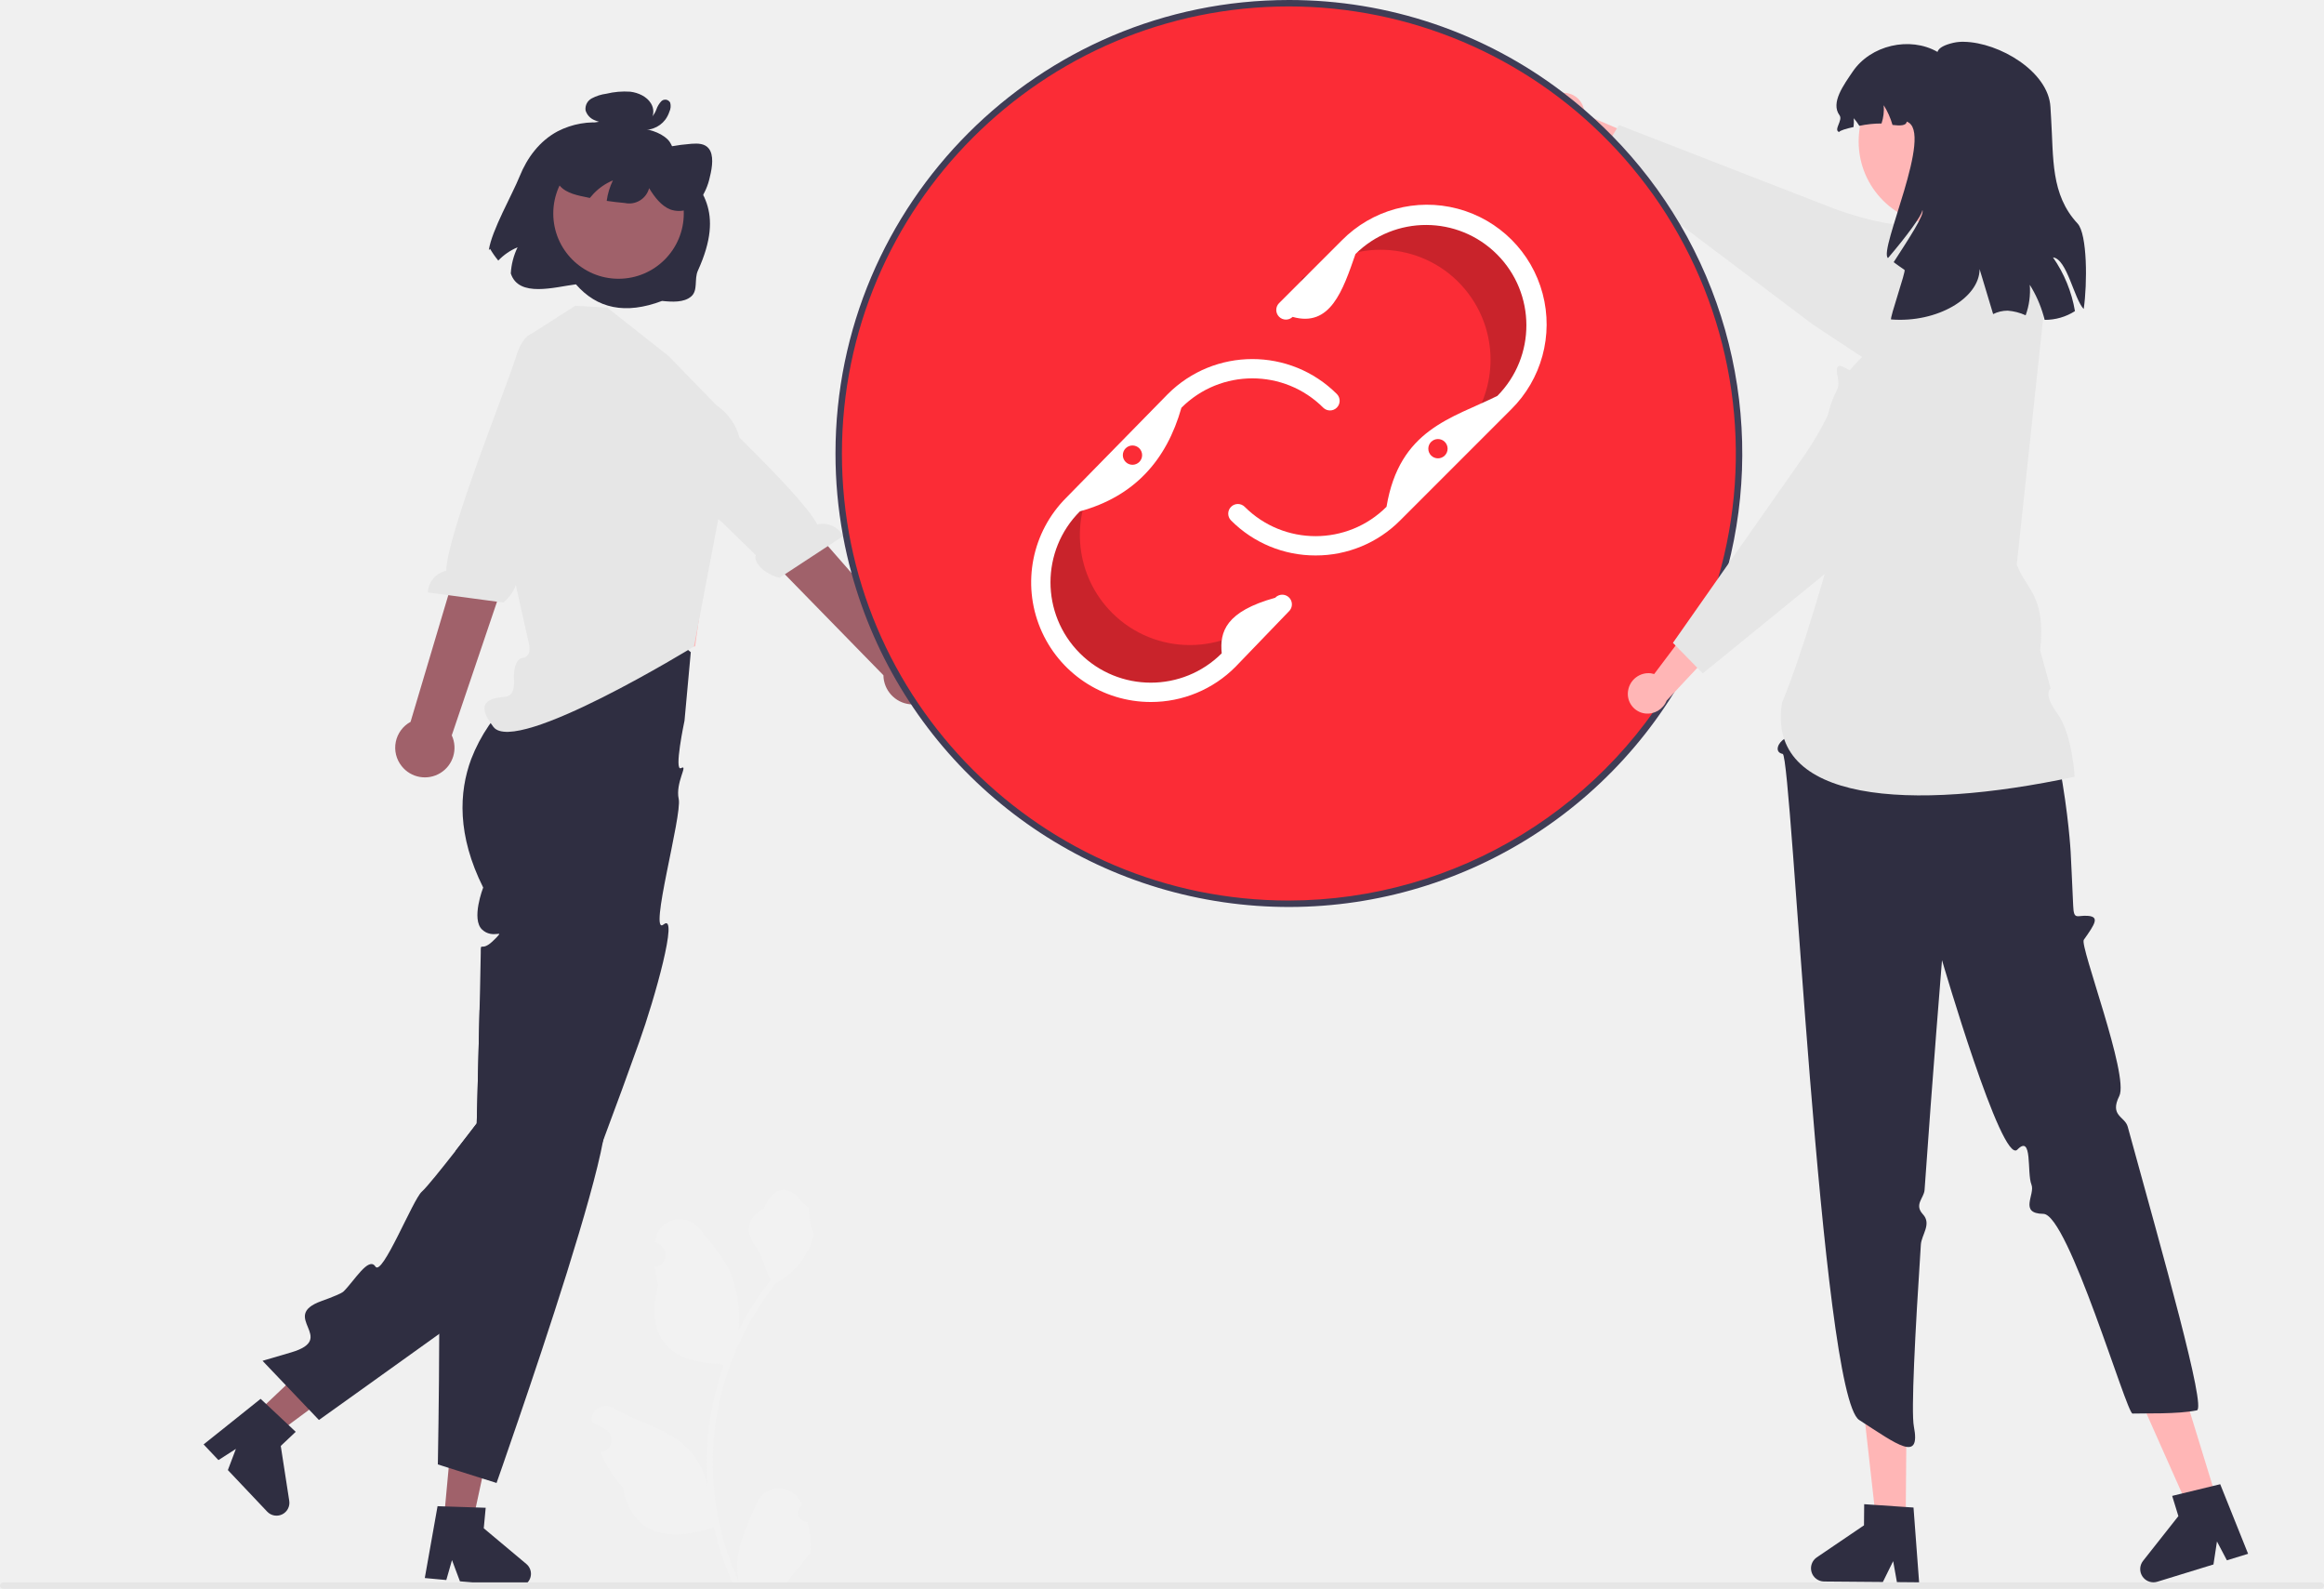
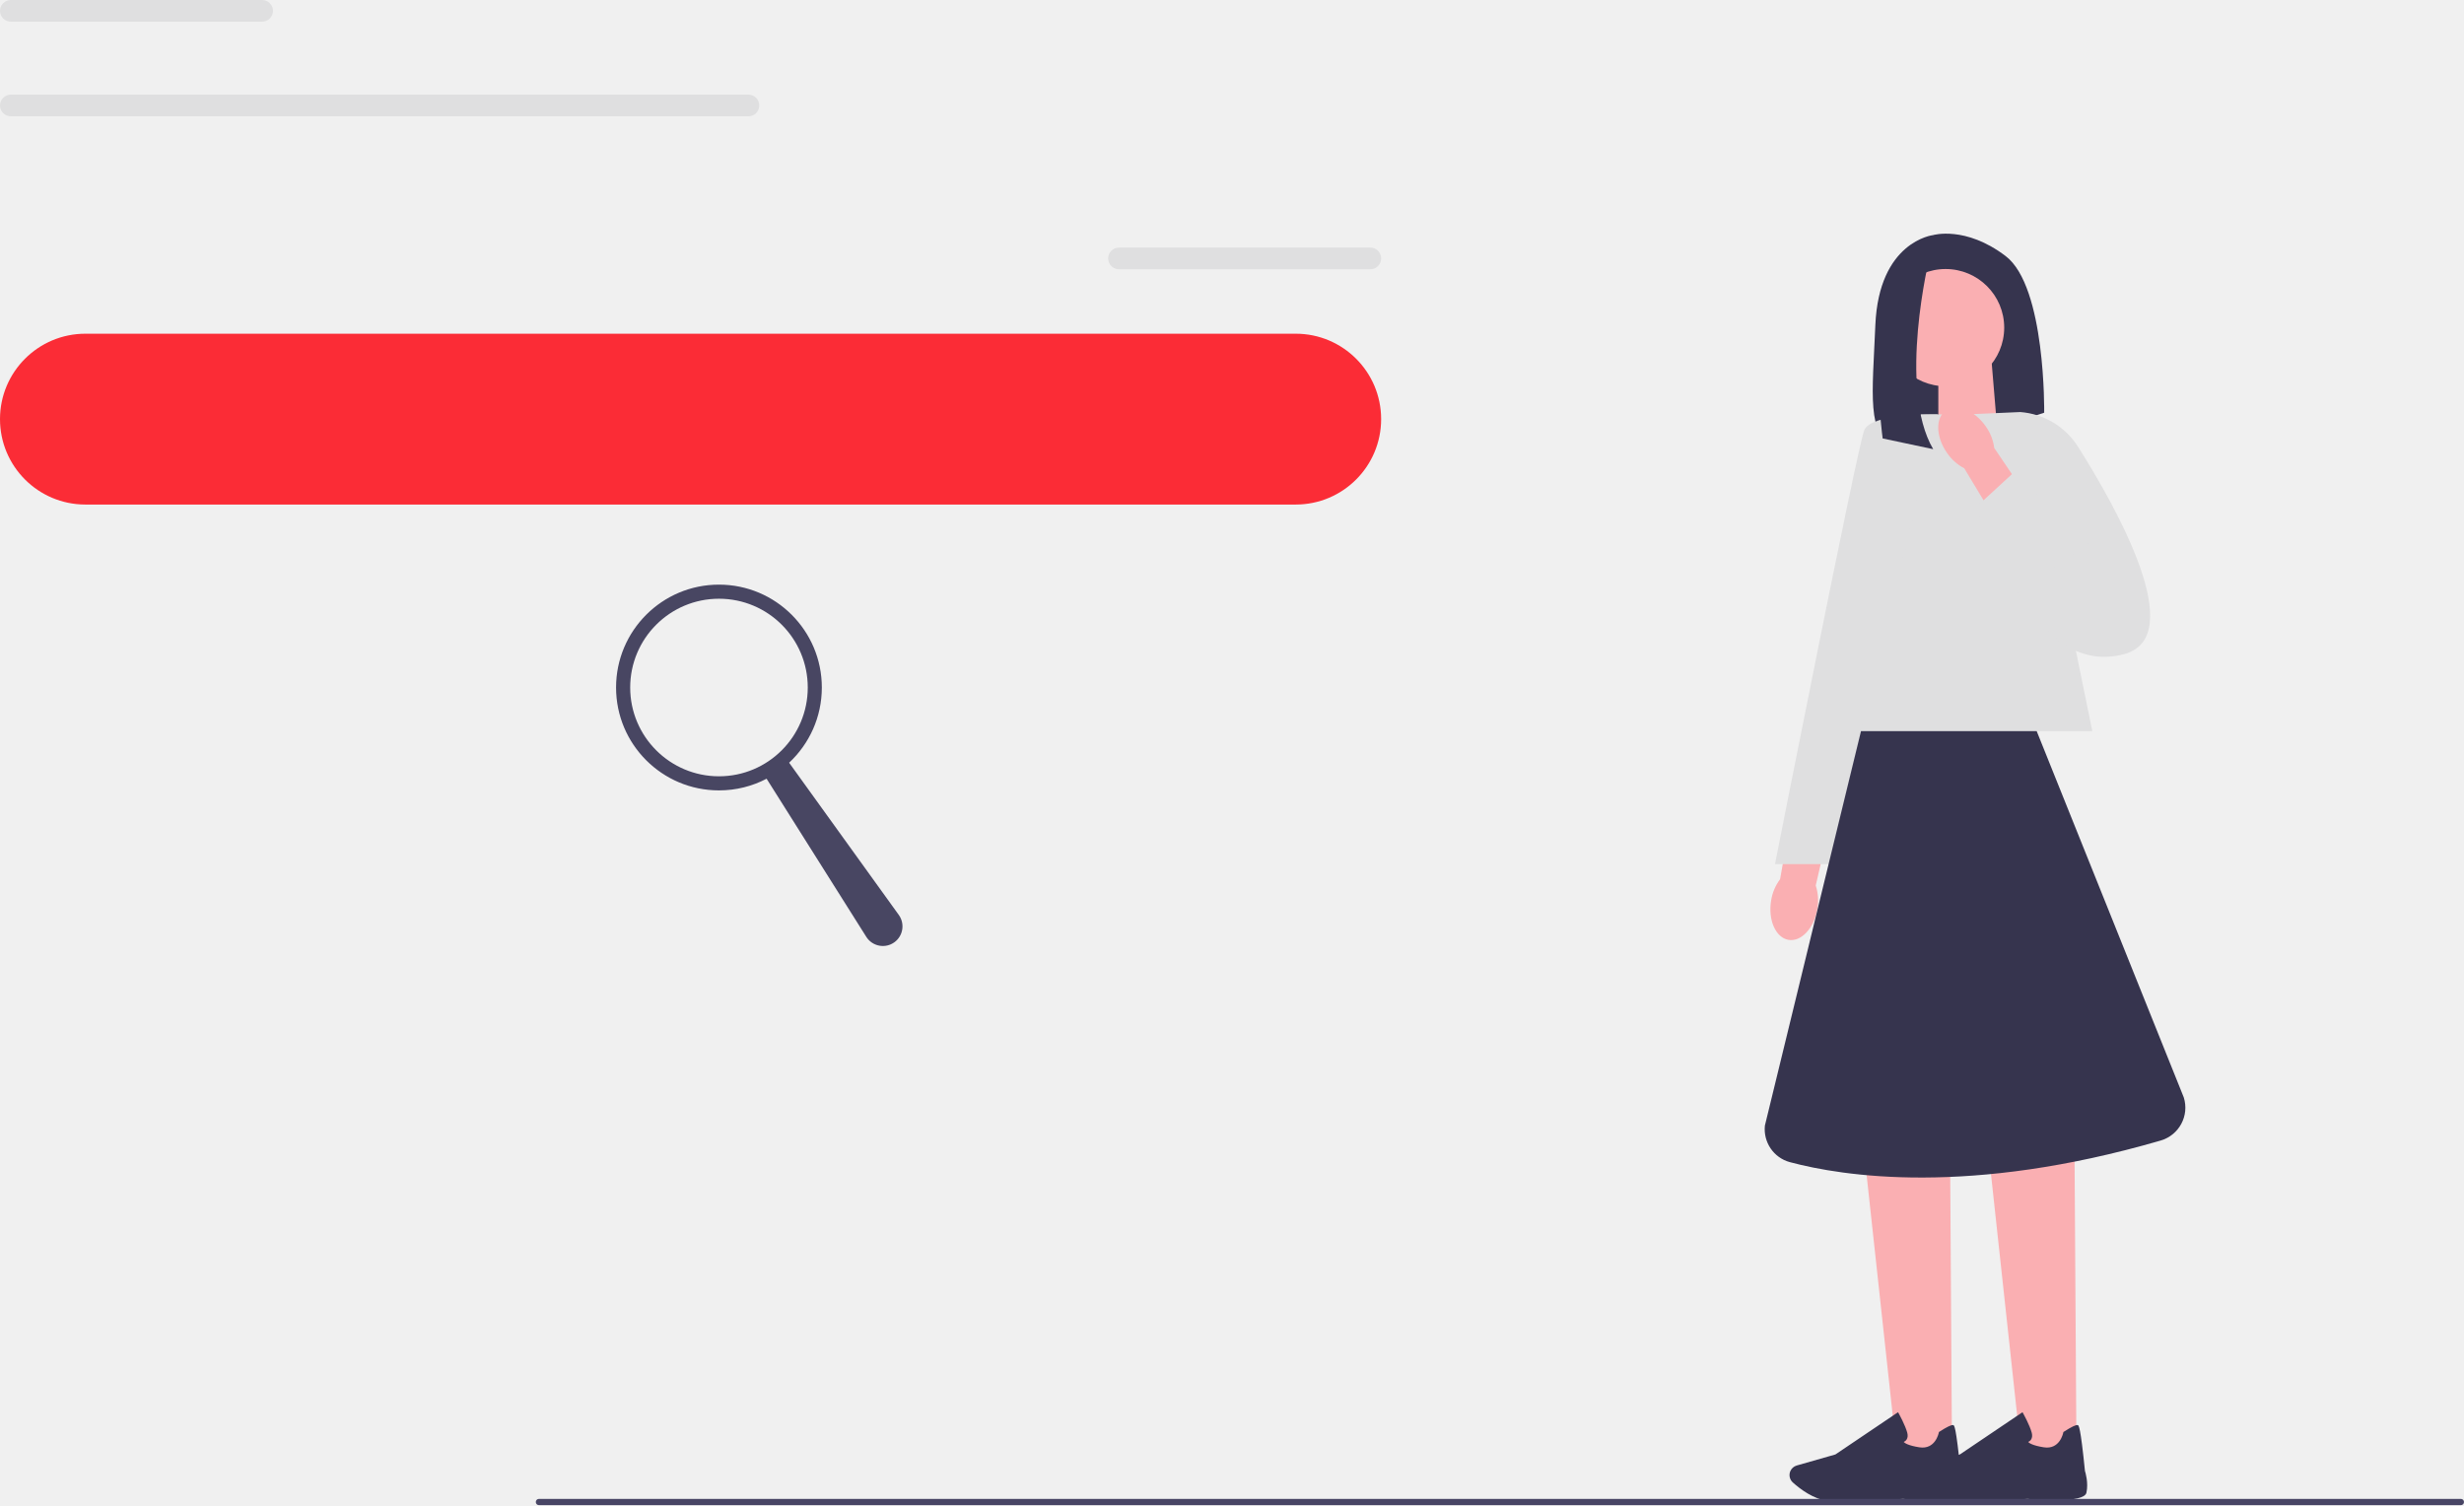
- <svg xmlns="http://www.w3.org/2000/svg" width="722.73" height="493.998" viewBox="0 0 722.73 493.998" role="img" artist="Katerina Limpitsouni" source="https://undraw.co/">
-   <path d="M489.746,676.2a2.807,2.807,0,0,1-2.035-4.866l.192-.765q-.038-.092-.076-.184a7.539,7.539,0,0,0-13.907.052c-2.275,5.478-5.17,10.966-5.883,16.758a22.304,22.304,0,0,0,.392,7.671,89.419,89.419,0,0,1-8.134-37.139,86.307,86.307,0,0,1,.535-9.628q.443-3.931,1.231-7.807a90.456,90.456,0,0,1,17.938-38.337,24.073,24.073,0,0,0,10.012-10.387,18.363,18.363,0,0,0,1.67-5.018c-.487.064-1.838-7.359-1.47-7.815-.679-1.031-1.895-1.543-2.637-2.549-3.689-5.002-8.773-4.129-11.426,2.669-5.669,2.861-5.724,7.606-2.245,12.169,2.213,2.903,2.517,6.832,4.459,9.94-.2.256-.408.503-.607.759a91.04,91.04,0,0,0-9.502,15.054,37.846,37.846,0,0,0-2.259-17.579c-2.163-5.217-6.216-9.611-9.786-14.122-4.288-5.418-13.08-3.053-13.836,3.814q-.011.1-.021.199.795.449,1.557.952a3.808,3.808,0,0,1-1.535,6.93l-.078.012a37.89,37.89,0,0,0,.999,5.665c-4.579,17.71,5.307,24.16,19.424,24.45.312.16.615.32.927.471a92.925,92.925,0,0,0-5.002,23.539,88.137,88.137,0,0,0,.064,14.231l-.024-.168a23.289,23.289,0,0,0-7.95-13.448c-6.118-5.026-14.762-6.877-21.363-10.916a4.371,4.371,0,0,0-6.694,4.252q.013.088.027.176a25.578,25.578,0,0,1,2.868,1.382q.795.449,1.557.952a3.808,3.808,0,0,1-1.535,6.93l-.078.012c-.056.008-.104.016-.16.024a37.923,37.923,0,0,0,6.975,10.923c2.863,15.46,15.162,16.927,28.318,12.425h.008a92.897,92.897,0,0,0,6.24,18.218h22.293c.08-.248.152-.503.224-.751a25.329,25.329,0,0,1-6.169-.367c1.654-2.03,3.308-4.075,4.962-6.105a1.383,1.383,0,0,0,.104-.12c.839-1.039,1.686-2.069,2.525-3.108l0-.001a37.101,37.101,0,0,0-1.087-9.451Z" transform="translate(-238.6348 -203.001)" fill="#f2f2f2" />
-   <polygon points="79.642 439.481 85.793 445.982 114.354 424.822 105.276 415.227 79.642 439.481" fill="#a0616a" />
-   <path d="M328.356,646.078l-6.964-6.542-1.71-1.602-17.728,14.173,4.612,4.874,5.428-3.481-2.494,6.583,12.227,12.923a4,4,0,0,0,6.861-3.356l-2.639-17.071,4.65-4.397Z" transform="translate(-238.6348 -203.001)" fill="#2f2e41" />
-   <path d="M453.459,405.781l-1.95,21.29s-3.404,16.04-1.047,14.74-1.869,4.551-.756,9.626-9.507,42.914-4.697,38.994-2.78,23.16-7.58,36.52c-1.47,4.13-2.98,8.31-4.5,12.46-.3.84-.6,1.67-.91,2.51-1.97,5.4-3.94,10.72-5.83,15.74-.27.7-.53,1.4-.79,2.09-.01.02-.01.04-.02.04-6.22,16.37-11.55,29.25-13.68,31.38-1.11,1.11-18.72,13.83-36.47,26.57-18.63,13.37-37.41,26.77-37.41,26.77l-17.54-18.4s.42-.12,1.21-.36c1.46-.42,4.16-1.21,7.7-2.26,14.76-4.35-3.99-11.12,9.41-15.96,3.78-1.36,6.3-2.42,6.87-2.98,3.33-3.25,7.8-11,9.91-7.75s11.68-20.9,14.44-23.29c1.48-1.29,6.31-7.32,10.45-12.62,3.56-4.56,6.62-8.59,6.62-8.59s.06-2.16.15-5.6c.13-5.09.32-13,.521-20.92-.01-.01-.01-.01,0-.01.07-2.98.14-5.96.21-8.79.05-2.19.1-4.3.15-6.25.13-5.84.22-10.26.22-11.36,0-3.61,0-.8,2.85-2.98a12.889,12.889,0,0,0,1.21-1.08,14.592,14.592,0,0,0,1.68-1.79c.21-.45-1.1.16-2.8-.18a5.085,5.085,0,0,1-2.46-1.26c-3.58-3.22.28-13.12.28-13.12-8.14-16.28-7.55-29.63-3.74-39.92a51.208,51.208,0,0,1,13.21-19.35,47.803,47.803,0,0,1,7.23-5.67l.25-1.35,2.75-14.89A33.18,33.18,0,0,1,413.149,395.711a31.584,31.584,0,0,1,15.26-1.52,45.548,45.548,0,0,1,14.61,4.73A54.067,54.067,0,0,1,453.459,405.781Z" transform="translate(-238.6348 -203.001)" fill="#2f2e41" />
-   <polygon points="138.02 472.651 146.931 473.48 154.44 438.736 141.287 437.513 138.02 472.651" fill="#a0616a" />
-   <path d="M402.319,689.271l-13.24-11.09.6-6.38-3.08-.1-9.54-.31h-.01l-2.34-.08-3.97,22.34,6.69.62,1.77-6.2,2.47,6.6,3.54.33,14.17,1.32c.12.01.25.02.37.02a3.973,3.973,0,0,0,2.98-1.34,3.916,3.916,0,0,0,1.01-2.3A3.995,3.995,0,0,0,402.319,689.271Z" transform="translate(-238.6348 -203.001)" fill="#2f2e41" />
-   <path d="M426.189,557.661c-3.39,18.45-17.74,61.71-26.42,87.03-3.95,11.57-6.71,19.4-6.71,19.4l-4.5-1.42h-.01l-7.61-2.4-2.77-.88h-.01l-3.36-1.07s.39-20.66.43-40.58c.03-8.35-.01-16.58-.17-23.1-.18-7.11-.49-12.2-1-13.21-2.11-4.14,1.42-4.58,5.15-5.62,3.74-1.05.82-2.63-.63-5.99-.979-2.24.95-5.23,2.32-6.93a16.711,16.711,0,0,1,1.21-1.37s-.66-.23-1.84-.63c3.56-4.56,6.62-8.59,6.62-8.59s.06-2.16.15-5.6c.13-5.09.32-13,.521-20.92-.01-.01-.01-.01,0-.01.07-2.98.14-5.96.21-8.79,5.72,4.39,11.28,8.69,16.32,12.67a.051.051,0,0,1,.02.04c12.11,9.57,21.2,17.25,22.48,19.69C427.169,550.481,426.969,553.421,426.189,557.661Z" transform="translate(-238.6348 -203.001)" fill="#2f2e41" />
-   <path d="M724.317,231.894a6.427,6.427,0,0,1,6.979,5.627,6.166,6.166,0,0,1,.022,1.019l20.622,8.806-.787,12.036L724.209,244.264a6.41,6.41,0,0,1-5.482-5.584,6.134,6.134,0,0,1,5.423-6.771Q724.233,231.901,724.317,231.894Z" transform="translate(-238.6348 -203.001)" fill="#ffb6b6" />
-   <path d="M864.619,306.191a18.901,18.901,0,0,0-2.79-6.53,16.907,16.907,0,0,0-1.21-1.62c-1.62-1.93-3.13-3.7-4.53-5.28-.85-.99-1.68-1.91-2.46-2.76-4.53-4.97-7.5-7.6-8.86-7.82-.66-.11-1.31-.19-1.94-.27-3.229-.4-5.57-.69-5.64-4.1a8.877,8.877,0,0,1,.1-1.46,17.848,17.848,0,0,1,.53-2.4,10.606,10.606,0,0,0,.31-1.36c.1-.59.06-1.03-.26-1.3-.4-.33-1.07-.28-2.33.22-.2.08-.43.17-.67.28-.08.03-.16.07-.25.11-.16.07-.34.15-.52.24-1.51.72-3.84.81-6.5.54-7.85-.8-18.47-4.76-18.6-4.81L742.119,241.881l-.62,1-1.47,2.38-.51.82-.58.94-2.53,4.08-1.28,2.06,21.6,16.29,2.35,1.77,2.021,1.53,41.24,31.11,15.38,10.15,3.43,2.26,14.62,9.64a18.858,18.858,0,0,0,26.4-5.76A18.905,18.905,0,0,0,864.619,306.191Z" transform="translate(-238.6348 -203.001)" fill="#e6e6e6" />
-   <path d="M960.365,696.999H239.635a1,1,0,0,1,0-2H960.365a1,1,0,0,1,0,2Z" transform="translate(-238.6348 -203.001)" fill="#e6e6e6" />
-   <polygon points="164.915 166.791 166.789 184.173 165.687 206.965 216.172 200.968 220.915 166.791 214.871 166.851 164.915 166.791" fill="#ffb6b6" />
-   <path d="M446.493,313.65l-19-15h0l-9.974-.58-14.799,9.481L399.096,326.038l-8.57,20.818L403.096,403.038s1.179,4.032-1.911,4.516-2.719,6.427-2.719,6.427.629,5.15-2.371,5.604-11.0.454-4,9.454S454.462,403.999,454.462,403.999l8.041-42.194s15.595-20.946-1.2-32.942Z" transform="translate(-238.6348 -203.001)" fill="#e6e6e6" />
-   <path d="M363.549,441.209a9.157,9.157,0,0,1,2.763-13.767l23.899-80.205,14.944,7.524-26.027,76.875a9.207,9.207,0,0,1-15.58,9.573Z" transform="translate(-238.6348 -203.001)" fill="#a0616a" />
-   <path d="M406.152,306.809s-4.272-2.27-7.194,7.554c-2.339,7.865-21.321,54.713-21.563,66.103a7.194,7.194,0,0,0-5.696,6.733l23.469,3.145c4.101-3.459,5.177-8.131,3.59-9.517l5.096-13.917,21.258-44.279-15.843-14.235Z" transform="translate(-238.6348 -203.001)" fill="#e6e6e6" />
-   <path d="M531.553,414.846a9.157,9.157,0,0,0-8.445-11.218L468.284,341.014l-11.63,13.877,56.711,58.061a9.207,9.207,0,0,0,18.187,1.894Z" transform="translate(-238.6348 -203.001)" fill="#a0616a" />
-   <path d="M435.019,312.086s2.87-3.894,9.753,3.7c5.51,6.08,42.884,40.113,48.028,50.278a7.194,7.194,0,0,1,8.048,3.608L481.047,382.656c-5.193-1.345-8.184-5.092-7.353-7.029l-10.613-10.345-38.316-30.732,8.129-19.687Z" transform="translate(-238.6348 -203.001)" fill="#e6e6e6" />
-   <circle cx="400.827" cy="140.998" r="140" fill="#fb2c36" />
-   <path d="M632.84,393.549a34.199,34.199,0,0,1-48.364,0l0-0a34.205,34.205,0,0,1-4.622-42.617l-7.524,7.676a34.199,34.199,0,0,0,0,48.364l0,0a34.199,34.199,0,0,0,48.364,0l16.673-17.313.254-1.076Z" transform="translate(-238.6348 -203.001)" opacity="0.2" />
-   <path d="M648.722,286.592a34.199,34.199,0,0,1,47.517,9.014l0,0a34.205,34.205,0,0,1-3.402,42.731l8.823-6.139a34.199,34.199,0,0,0,9.014-47.517l0-0a34.199,34.199,0,0,0-47.517-9.014L643.549,289.568l-.45,1.01Z" transform="translate(-238.6348 -203.001)" opacity="0.2" />
-   <path d="M596.512,421.268a37.199,37.199,0,0,1-26.304-63.502l31.568-32.208a37.198,37.198,0,0,1,52.628-.021,3,3,0,0,1-4.242,4.242,31.199,31.199,0,0,0-44.122 0c-4.637,16.346-14.655,27.562-31.568,32.208a31.199,31.199,0,1,0,44.101,44.144c-.684-6.706,1.276-13.01,16.634-17.272a3,3,0,1,1,4.321,4.162L622.855,410.332A36.985,36.985,0,0,1,596.512,421.268Z" transform="translate(-238.6348 -203.001)" fill="#fff" />
-   <path d="M647.763,375.705a36.956,36.956,0,0,1-26.304-10.896,3,3,0,0,1,4.243-4.242,31.198,31.198,0,0,0,44.121 0c3.998-24.084,20.298-27.483,34.467-34.466A31.199,31.199,0,0,0,660.169,281.979c-3.941,11.371-7.811,22.876-19.55,19.55a3,3,0,0,1-4.242-4.242l19.55-19.55A37.199,37.199,0,1,1,708.533,330.343l-34.466,34.466A36.955,36.955,0,0,1,647.763,375.705Z" transform="translate(-238.6348 -203.001)" fill="#fff" />
-   <path d="M761.099,272.751a142.542,142.542,0,0,0-21.07-27.49c-1.81-1.84-3.68-3.64-5.59-5.39-1.06-.97-2.13-1.92-3.22-2.85-2.07-1.78-4.2-3.5-6.37-5.16A140.286,140.286,0,0,0,639.459,203.001c-77.74,0-141,63.25-141,141a140.732,140.732,0,0,0,2.33,25.56.765.765,0,0,0,.021.14c.71,3.87,1.59,7.69,2.61,11.44a140.99,140.99,0,0,0,255.75,37.31q2.925-4.71,5.5-9.66A140.803,140.803,0,0,0,761.099,272.751ZM639.459,483.001a138.952,138.952,0,0,1-139-139c0-76.65,62.36-139,139-139a138.954,138.954,0,0,1,99.48,42.02,133.065,133.065,0,0,1,9.54,10.86,134.828,134.828,0,0,1,8.25,11.57,138.927,138.927,0,0,1,16.2,113.41c-1.23,4.24-2.67,8.39-4.29,12.46-1.63,4.08-3.44,8.08-5.44,11.96A139.472,139.472,0,0,1,639.459,483.001Z" transform="translate(-238.6348 -203.001)" fill="#3f3d56" />
-   <polygon points="592.636 472.969 583.445 472.891 579.376 436.612 592.942 436.727 592.636 472.969" fill="#ffb6b6" />
-   <path d="M833.709,671.731l-2.4-.16-9.79-.67-3.15-.21-.06,6.57-14.68,9.96a4.11,4.11,0,0,0,2.28,7.51l18.27.15,3.2-6.48,1.17,6.52,6.9.06Z" transform="translate(-238.6348 -203.001)" fill="#2f2e41" />
-   <polygon points="689.407 466.253 680.622 468.954 665.792 435.596 678.759 431.61 689.407 466.253" fill="#ffb6b6" />
-   <path d="M929.088,664.481l-2.34.57-9.529,2.31-3.07.75,1.93,6.29-10.99,13.92a4.116,4.116,0,0,0,3.23,6.66,4.155,4.155,0,0,0,1.2-.18l17.47-5.37,1.09-7.15,3.09,5.86,6.591-2.03Z" transform="translate(-238.6348 -203.001)" fill="#2f2e41" />
-   <path d="M812.783,370.917l-17.54,50.974-.579,4.079c-4.42,4.196,1.132,5.579-.949,6.685s-3.482,4.209-.676,4.763,11.85,199.373,23.781,207.093,19.191,13.304,17,2c-.883-4.554.366-28.972,2.172-56.508.205-3.121,3.438-6.424.633-9.458s.346-5.031.522-7.549c2.516-35.957,5.422-71.456,5.422-71.456s18.594,63.857,23.423,58.914,2.917,7.228,4.393,10.864c1.233,3.039-4.028,9.009,3.704,9.101s25.89,62.162,27.732,62.092c3.649-.139,13.908.254,20-1,3.008-.619-10.345-47.613-21.496-88.193-.889-3.236-5.729-3.311-2.616-9.559s-12.374-46.674-11.045-48.544c3.527-4.963,4.871-7.12,1.392-7.445s-4.507,1.583-4.694-3.231-.788-16.685-.788-16.685-2.52-46.949-20.166-72.888l-1.505-15.412Z" transform="translate(-238.6348 -203.001)" fill="#2f2e41" />
-   <path d="M856.604,273.595l-23.261,3.312L831.939,293.75l-11.478,17.955s-25.514,17.955-7.72,46.318c-6.771,24.433-13.504,47.865-19.922,63.487-5,31,39.793,33.971,91,23,0,0-.706-13.255-5.353-19.628s-2.117-7.764-2.117-7.764l-3.247-11.905c1.837-17.208-4.367-18.753-7.283-26.704l8.853-82.494Z" transform="translate(-238.6348 -203.001)" fill="#e6e6e6" />
-   <path d="M744.94,417.787a6.427,6.427,0,0,1,7.13-5.435,6.165,6.165,0,0,1,.995.221l13.474-17.924,11.5,3.637-21.112,22.558a6.41,6.41,0,0,1-6.731,3.991,6.134,6.134,0,0,1-5.281-6.882Q744.926,417.87,744.94,417.787Z" transform="translate(-238.6348 -203.001)" fill="#ffb6b6" />
-   <path d="M864.619,306.191c-.33-.41-.69-.81-1.07-1.2A18.832,18.832,0,0,0,842.719,300.751c-.34.14-.68.3-1.01.46-11.95,5.87-18.4,9.78-19.18,11.61-.27.62-.5,1.23-.73,1.82-.22.58-.43,1.13-.65,1.63-.92,2.14-1.98,3.47-4.68,2.87a10.804,10.804,0,0,1-2.57-.99c-.37-.18-.71-.37-1.03-.55-1.16-.64-2-1.1-2.57-.68-.55.41-.57,1.45-.07,3.86a8.049,8.049,0,0,1-.08,3.03,34.443,34.443,0,0,1-3.08,8.35,110.226,110.226,0,0,1-6.98,11.98l-23.79,33.92-1.61,2.29-1.76,2.51-14.04,20.02.83.85,3.48,3.55.77.79.7.72,1.81,1.85,1.7,1.73,37.93-30.9,4.23-3.45,7.58-6.18L833.449,359.191l29.39-27.2a18.705,18.705,0,0,0,6.05-13.35c0-.17.01-.33.01-.5A18.69,18.69,0,0,0,864.619,306.191Z" transform="translate(-238.6348 -203.001)" fill="#e6e6e6" />
-   <circle cx="604.004" cy="43.989" r="25.992" fill="#ffb6b6" />
-   <path d="M877.084,283.031a41.039,41.039,0,0,1,6.831,16.705,17.254,17.254,0,0,1-9.421,2.719c-.113-.437-.227-.874-.356-1.311a37.508,37.508,0,0,0-4.273-9.599,22.595,22.595,0,0,1-1.279,9.486,16.647,16.647,0,0,0-5.584-1.441,10.146,10.146,0,0,0-4.532,1.068c-1.635-5.423-3.14-10.408-4.209-13.986-.032,8.968-13.176,16.786-27.518,15.653-.518-.324,4.678-15.07,4.176-15.41-1.149-.761-2.266-1.586-3.383-2.396,4.694-7.252,9.793-15.022,8.919-16.187.065,1.441-5.083,8.369-10.683,14.908-3.108-2.282,14.552-39.415,5.827-42.426-.146,1.311-2.072,1.311-4.419,1.036a23.95,23.95,0,0,0-2.736-6.135,14.41,14.41,0,0,1-.68,5.682,33.09,33.09,0,0,0-6.896.728,22.095,22.095,0,0,0-1.732-2.363,14.071,14.071,0,0,1-.081,2.736c-2.315.502-4.225,1.085-4.5,1.554-1.813-.664,1.279-3.658.146-5.212-2.881-3.885,1.392-9.55,4.095-13.565,5.552-8.223,17.741-11.072,26.369-6.135.389-1.344,2.38-2.234,4.937-2.833a13.394,13.394,0,0,1,3.302-.308c11.007.194,26.288,9.275,26.887,20.266.049,1.101.13,2.299.21,3.577.777,12.302-.178,23.649,8.223,32.649,3.043,3.254,3.075,18.664,1.91,26.595C883.608,295.9,881.455,283.501,877.084,283.031Z" transform="translate(-238.6348 -203.001)" fill="#2f2e41" />
-   <circle cx="352.184" cy="141.51" r="3" fill="#fb2c36" />
-   <circle cx="447.184" cy="139.51" r="3" fill="#fb2c36" />
-   <path d="M400.249,257.798c-2.283,5.686-8.724,16.868-9.597,22.968l.393-.386a27.539,27.539,0,0,0,2.545,3.639,17.689,17.689,0,0,1,6.007-4.13,21.174,21.174,0,0,0-2.109,8.125c2.431,7.619,13.668,4.226,20.252,3.394,6.575,7.521,15.322,9.483,26.777,5.159,3.204.33,6.79.53,9.035-1.363s.908-5.399,2.116-8.05c8.603-18.887.664-25.701-6.082-34.265-1.485-1.885-1.478-4.697-3.285-6.495-2.506-2.492-6.348-3.259-9.89-3.873a5.368,5.368,0,0,0,4.715-2.333,4.842,4.842,0,0,0-.064-5.054c-1.267-2.1-3.899-3.322-6.439-3.627a24.45,24.45,0,0,0-7.452.641,13.334,13.334,0,0,0-4.512,1.442,3.693,3.693,0,0,0-1.923,3.743,4.784,4.784,0,0,0,2.829,3.049,12.522,12.522,0,0,0,3.198.875,25.088,25.088,0,0,0-14.715,2.576C406.371,246.86,402.54,252.115,400.249,257.798Z" transform="translate(-238.6348 -203.001)" fill="#2f2e41" />
-   <circle cx="192.353" cy="66.382" r="20.293" fill="#a0616a" />
-   <path d="M411.462,258.503c1.177,3.556,4.539,4.702,7.647,5.417.98.228,1.966.441,2.961.631.367-.459.758-.909,1.165-1.334a17.689,17.689,0,0,1,6.007-4.13,20.846,20.846,0,0,0-1.93,6.371q2.818.409,5.667.668a6.408,6.408,0,0,0,7.525-4.617c1.729,2.828,3.774,5.491,6.57,6.614a7.952,7.952,0,0,0,9.045-2.706,19.148,19.148,0,0,0,3.278-7.437c.794-3.149,1.234-6.777-.324-8.774-1.248-1.617-3.401-1.646-5.388-1.503a64.121,64.121,0,0,0-12.947,2.347l-.358.804c.726-4.361-.849-8.556-3.762-10.049-1.965-.998-4.329-.83-6.626-.628a30.197,30.197,0,0,0-8.653,1.673,16.621,16.621,0,0,0-7.842,6.263C411.46,251.21,410.447,255.432,411.462,258.503Z" transform="translate(-238.6348 -203.001)" fill="#2f2e41" />
-   <path d="M440.391,239.536c-.2-.059.319.017.139.022a1.652,1.652,0,0,0,.266-.037c.015-.003.217-.067.083-.02a1.629,1.629,0,0,0,.774-.505,6.749,6.749,0,0,0,1.106-1.969,7.07,7.07,0,0,1,1.521-2.536,1.74,1.74,0,0,1,2.776.424,4.052,4.052,0,0,1-.248,2.81,8.724,8.724,0,0,1-1.282,2.486A7.978,7.978,0,0,1,441.859,242.9a8.346,8.346,0,0,1-5.245.15,1.268,1.268,0,0,1-.051-2.319l2.867-1.174a1.256,1.256,0,1,1,1.011,2.298l-2.867,1.174-.051-2.319a4.994,4.994,0,0,0,1.097.188,4.204,4.204,0,0,0,1.189-.05,5.212,5.212,0,0,0,1.1-.268,7.174,7.174,0,0,0,.67-.284q.119-.058.236-.12c-.006.003.328-.191.182-.1a7.081,7.081,0,0,0,1.039-.809,2.859,2.859,0,0,0,.312-.347,6.646,6.646,0,0,0,.454-.629,6.522,6.522,0,0,0,.666-1.476,6.611,6.611,0,0,0,.184-.663,2.719,2.719,0,0,1,.067-.365c.106-.286-.02.167.102.291l.528.389a.69.69,0,0,0,.591-.095q.094-.132-.041.044a4.097,4.097,0,0,0-.287.433,11.851,11.851,0,0,0-.513,1.088,11.936,11.936,0,0,1-1.19,2.247,4.042,4.042,0,0,1-4.428,1.693,1.266,1.266,0,0,1-.715-1.625A1.281,1.281,0,0,1,440.391,239.536Z" transform="translate(-238.6348 -203.001)" fill="#2f2e41" />
+ <svg xmlns="http://www.w3.org/2000/svg" width="934.98" height="571.14" viewBox="0 0 934.98 571.14" role="img" artist="Katerina Limpitsouni" source="https://undraw.co/">
+   <path d="m733.52,89.21s-20.58,2.32-21.91,34.19c-1.11,26.56-3.37,41.36,7.44,46.9,3.86,1.98,8.4,2.15,12.53.8l44.1-14.5s.66-47.8-14.61-59.42-27.55-7.97-27.55-7.97h0Z" fill="#36344e" stroke-width="0" />
+   <polygon points="757.83 162.46 735.51 169.8 735.51 137.67 755.76 137.67 757.83 162.46" fill="#faafb2" stroke-width="0" />
+   <path id="uuid-ea0a1472-32fb-4242-948a-de51795c4bd3-46-44-46-72-78-43-43-46-2526" d="m689.6,344.84c-1.21,7.36-6.12,12.64-10.96,11.79-4.85-.85-7.79-7.51-6.58-14.87.44-2.95,1.61-5.74,3.4-8.13l5.53-31.12,15.05,3.15-7.05,30.34c.93,2.87,1.14,5.9.61,8.84h0Z" fill="#faafb2" stroke-width="0" />
+   <polygon points="740.7 551.77 719.8 551.77 707.67 440.07 739.99 440.07 740.7 551.77" fill="#faafb2" stroke-width="0" />
+   <path d="m699.44,569.72c-2.2,0-4.16-.05-5.63-.19-5.55-.51-10.85-4.61-13.51-7-1.19-1.07-1.58-2.79-.96-4.27h0c.45-1.06,1.34-1.85,2.45-2.17l14.67-4.19,23.76-16.03.27.48c.1.18,2.43,4.38,3.21,7.22.3,1.08.22,1.98-.23,2.68-.31.48-.75.76-1.1.92.43.45,1.78,1.36,5.93,2.02,6.07.96,7.33-5.32,7.39-5.58l.04-.21.18-.12c2.88-1.86,4.66-2.7,5.27-2.52.38.11,1.02.31,2.74,17.41.17.54,1.38,4.47.56,8.24-.89,4.1-18.78,2.69-22.36,2.36-.1.01-13.49.96-22.67.96h-.01Z" fill="#36344e" stroke-width="0" />
+   <polygon points="787.93 551.77 767.02 551.77 754.9 440.07 787.21 440.07 787.93 551.77" fill="#faafb2" stroke-width="0" />
+   <path d="m746.67,569.72c-2.2,0-4.16-.05-5.63-.19-5.55-.51-10.85-4.61-13.51-7-1.19-1.07-1.58-2.79-.96-4.27h0c.45-1.06,1.34-1.85,2.45-2.17l14.67-4.19,23.76-16.03.27.48c.1.18,2.43,4.38,3.21,7.22.3,1.08.22,1.98-.23,2.68-.31.48-.75.76-1.1.92.43.45,1.78,1.36,5.93,2.02,6.07.96,7.33-5.32,7.39-5.58l.04-.21.18-.12c2.89-1.86,4.66-2.7,5.27-2.52.38.11,1.02.31,2.74,17.41.17.54,1.38,4.47.56,8.24-.89,4.1-18.78,2.69-22.36,2.36-.1.01-13.49.96-22.67.96h-.01Z" fill="#36344e" stroke-width="0" />
+   <polygon points="793.94 277.42 692.37 277.42 728.88 157.26 769.38 157.26 793.94 277.42" fill="#dfdfe0" stroke-width="0" />
+   <path d="m735.27,157.27s-25.23-.66-27.88,5.98-33.86,164.65-33.86,164.65h20.58l41.16-170.62h0Z" fill="#dfdfe0" stroke-width="0" />
+   <circle cx="738.27" cy="124.32" r="22.24" fill="#faafb2" stroke-width="0" />
+   <path d="m732.19,97.51s-12.24,49.7,1.37,72.93l-19.17-4.07s-7.43-54.39,7.51-64.28c0,0,10.29-4.58,10.29-4.58Z" fill="#36344e" stroke-width="0" />
+   <path d="m772.83,277.42h-66.66l-36.47,149.69c-.67,6.32,3.34,12.22,9.48,13.87,20.01,5.36,68.03,12.95,140.7-8.2,6.99-2.03,10.96-9.41,8.77-16.36l-55.82-139h0Z" fill="#36344e" stroke-width="0" />
+   <path d="m745.88,157.26l20.73-.91c8.98.68,17.1,5.56,21.91,13.17,14.65,23.16,42.06,71.97,17.59,78.66-32.26,8.81-47.89-40.24-47.89-40.24l-12.34-50.68h0Z" fill="#dfdfe0" stroke-width="0" />
+   <path id="uuid-298a271f-a3d1-4ea5-9ac1-ac2853dfa275-47-45-47-73-79-44-44-47-2527" d="m738.77,171.8c-4.26-6.12-4.41-13.33-.35-16.1,4.07-2.77,10.82-.04,15.08,6.08,1.74,2.42,2.84,5.24,3.22,8.2l17.71,26.18-12.99,8.23-16.08-26.68c-2.67-1.41-4.93-3.44-6.59-5.91h0Z" fill="#faafb2" stroke-width="0" />
+   <polygon points="749.25 192.97 763.88 179.51 792.81 206.44 765.91 224.83 749.25 192.97" fill="#dfdfe0" stroke-width="0" />
+   <path d="m32.41,126.63h459.26c17.9,0,32.41,14.51,32.41,32.41h0c0,17.9-14.51,32.41-32.41,32.41H32.41c-17.9,0-32.41-14.51-32.41-32.41h0c0-17.9,14.51-32.41,32.41-32.41Z" fill="#fb2c36" stroke-width="0" />
+   <path d="m203.31,569.95c0,.66.53,1.19,1.19,1.19h729.29c.66,0,1.19-.53,1.19-1.19s-.53-1.19-1.19-1.19H204.5c-.66,0-1.19.53-1.19,1.19Z" fill="#484565" stroke-width="0" />
+   <path d="m424.62,93.95h95.35c2.28,0,4.12,1.84,4.12,4.11h0c0,2.27-1.84,4.11-4.12,4.11h-95.35c-2.28,0-4.12-1.84-4.12-4.11h0c0-2.27,1.84-4.11,4.12-4.11Z" fill="#dfdfe0" stroke-width="0" />
+   <path d="m4.12,0h95.35c2.28,0,4.12,1.84,4.12,4.11h0c0,2.27-1.84,4.11-4.12,4.11H4.12C1.84,8.23,0,6.39,0,4.11h0C0,1.84,1.84,0,4.12,0Z" fill="#dfdfe0" stroke-width="0" />
+   <path d="m4.12,35.91h279.87c2.28,0,4.12,1.84,4.12,4.12h0c0,2.27-1.84,4.11-4.12,4.11H4.12c-2.28,0-4.12-1.84-4.12-4.11h0c0-2.27,1.84-4.12,4.12-4.12Z" fill="#dfdfe0" stroke-width="0" />
+   <path d="m233.77,260.88c0,21.56,17.48,39.04,39.04,39.04,6.53,0,12.68-1.6,18.08-4.43l37.83,60c2.32,3.67,7.27,4.59,10.75,1.99h0c3.25-2.43,3.95-7.01,1.58-10.31l-41.61-57.75c7.63-7.13,12.41-17.28,12.41-28.54,0-21.56-17.48-39.04-39.04-39.04s-39.04,17.48-39.04,39.04Zm5.36,0c0-18.6,15.08-33.69,33.69-33.69s33.69,15.08,33.69,33.69c0,18.6-15.08,33.69-33.69,33.69-18.6,0-33.69-15.08-33.69-33.69Z" fill="#484662" stroke-width="0" />
</svg>
